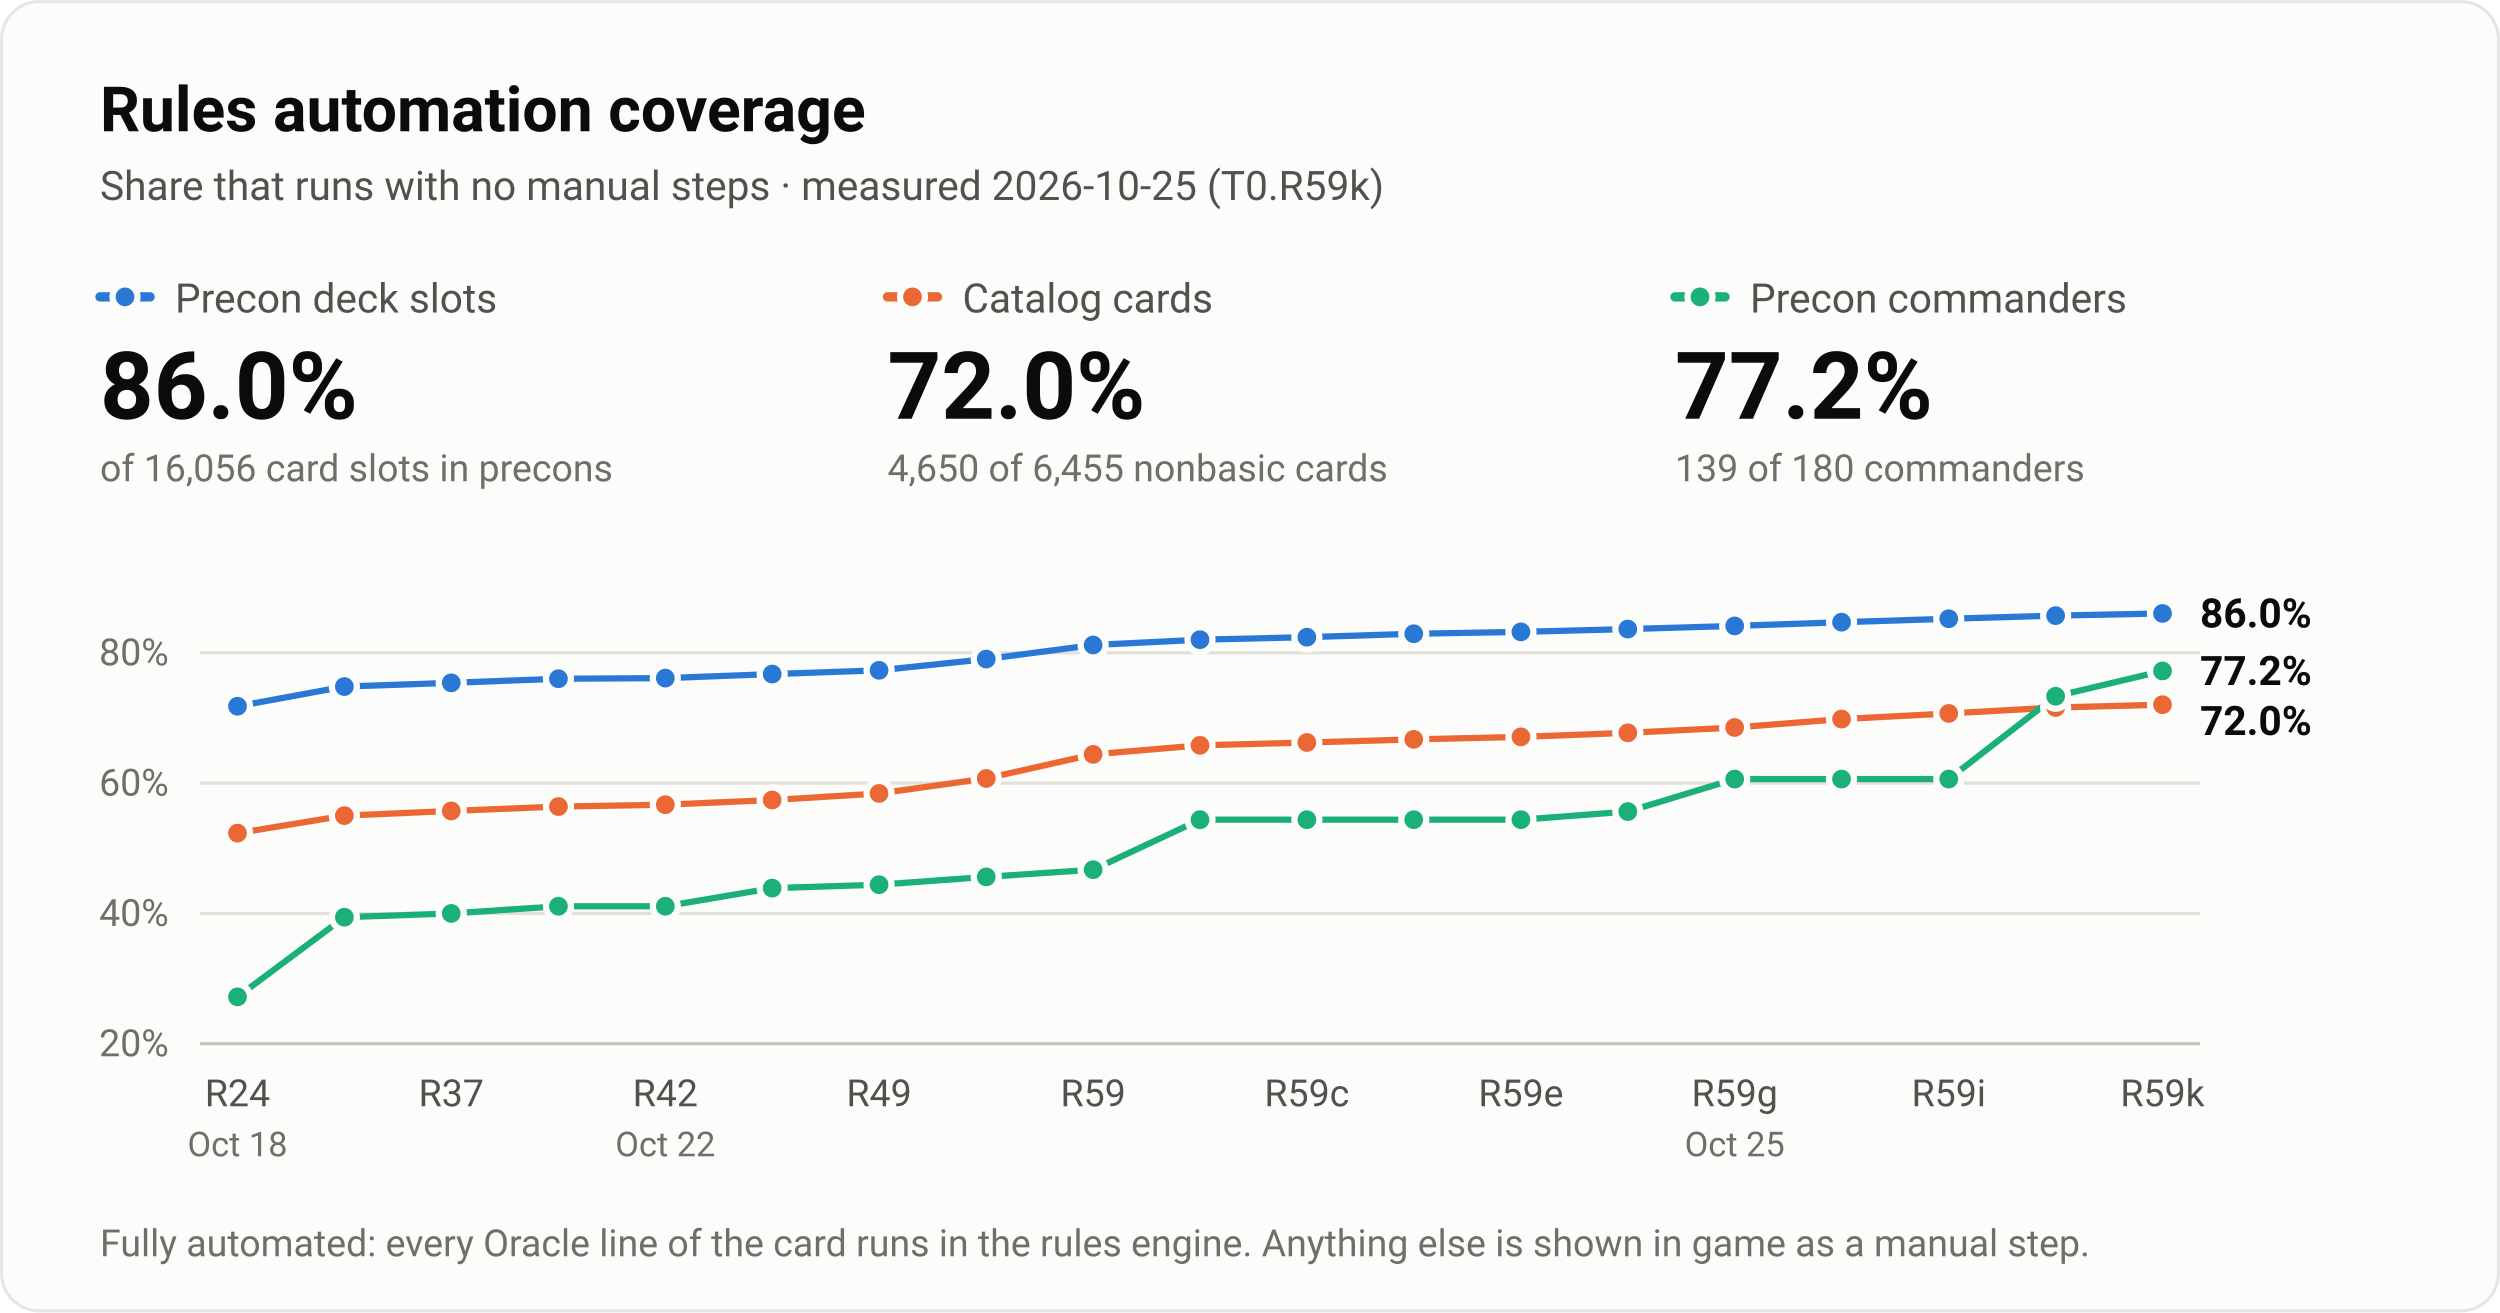
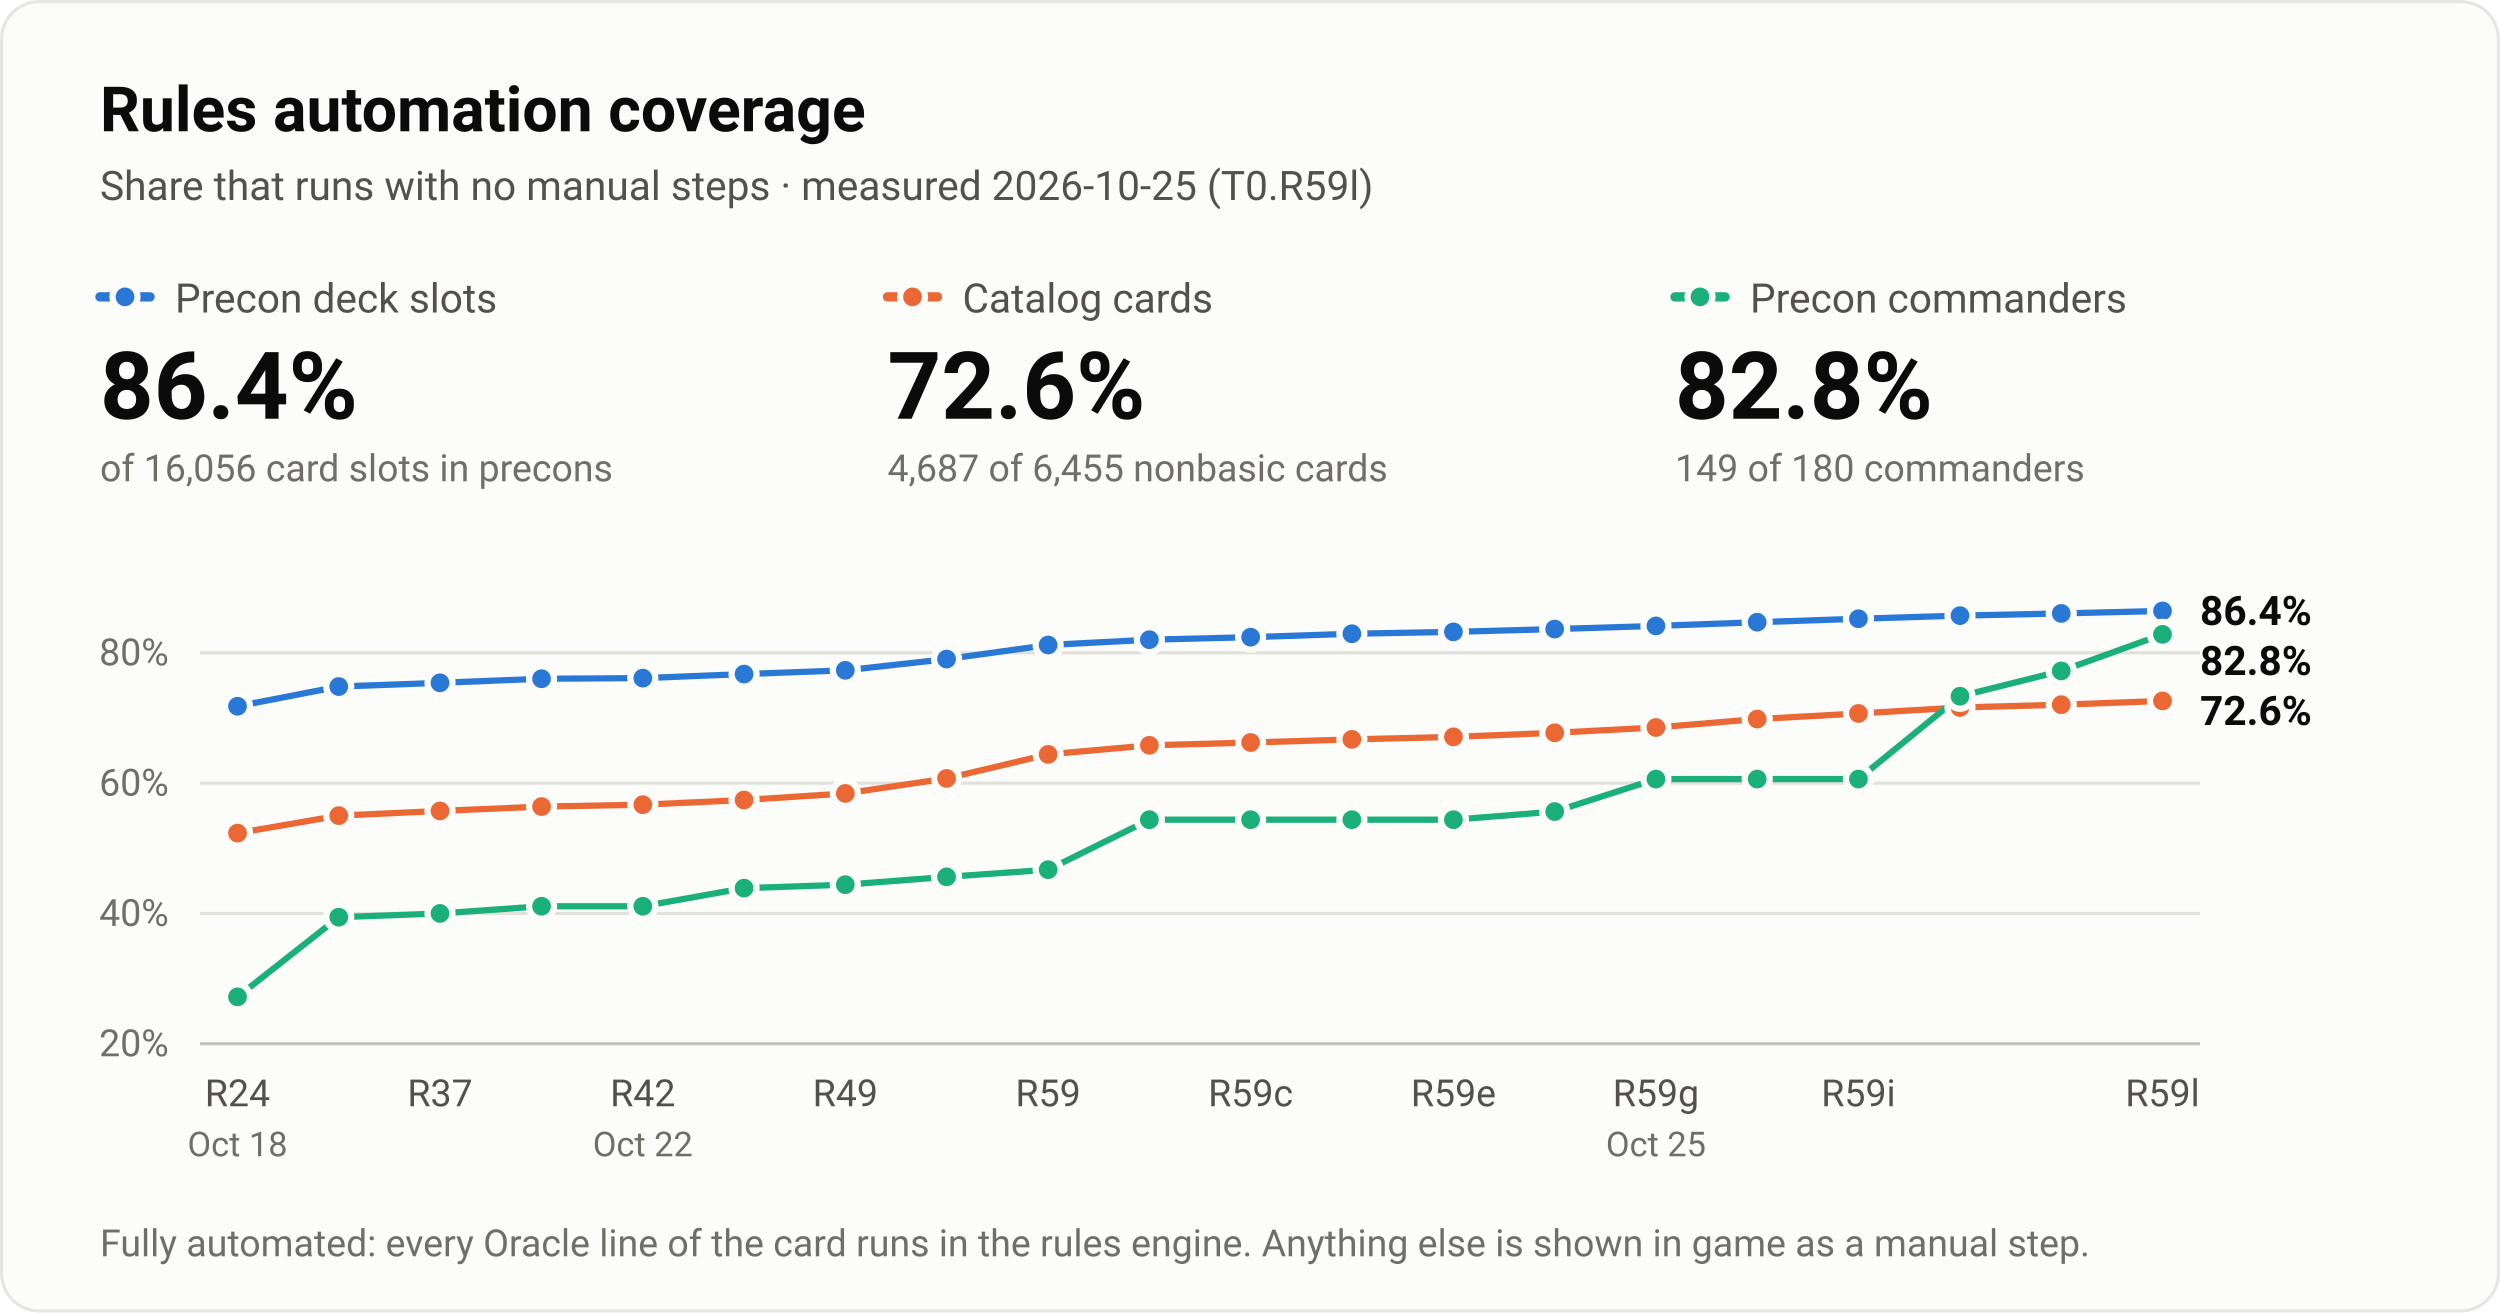
<svg xmlns="http://www.w3.org/2000/svg" viewBox="0 0 800 420" width="800" height="420" role="img" aria-labelledby="t d" font-family="system-ui, -apple-system, 'Segoe UI', Roboto, Helvetica, Arial, sans-serif">
  <rect x="0.5" y="0.5" width="799" height="419" rx="12" fill="#fcfcfb" stroke="rgba(11,11,11,0.10)" />
  <text x="32" y="42" font-size="20" fill="#0b0b0b" font-weight="600">Rules automation coverage</text>
-   <text x="32" y="64" font-size="13" fill="#52514e">Share that runs with no manual steps · measured 2026-10-25 (T0.R59k)</text>
+   <text x="32" y="64" font-size="13" fill="#52514e">Share that runs with no manual steps · measured 2026-10-25 (T0.R59l)</text>
  <line x1="32" y1="95" x2="48" y2="95" stroke="#2a78d6" stroke-width="3" stroke-linecap="round" />
  <circle cx="40" cy="95" r="4" fill="#2a78d6" stroke="#fcfcfb" stroke-width="2" />
  <text x="56" y="100" font-size="13" fill="#52514e">Precon deck slots</text>
-   <text x="32" y="134" font-size="30" fill="#0b0b0b" font-weight="600">86.0%</text>
+   <text x="32" y="134" font-size="30" fill="#0b0b0b" font-weight="600">86.4%</text>
  <text x="32" y="154" font-size="12" fill="#6f6e69">of 16,056 card slots in precons</text>
  <line x1="284" y1="95" x2="300" y2="95" stroke="#eb6834" stroke-width="3" stroke-linecap="round" />
  <circle cx="292" cy="95" r="4" fill="#eb6834" stroke="#fcfcfb" stroke-width="2" />
  <text x="308" y="100" font-size="13" fill="#52514e">Catalog cards</text>
-   <text x="284" y="134" font-size="30" fill="#0b0b0b" font-weight="600">72.0%</text>
-   <text x="284" y="154" font-size="12" fill="#6f6e69">4,650 of 6,455 nonbasic cards</text>
+   <text x="284" y="134" font-size="30" fill="#0b0b0b" font-weight="600">72.6%</text>
+   <text x="284" y="154" font-size="12" fill="#6f6e69">4,687 of 6,455 nonbasic cards</text>
  <line x1="536" y1="95" x2="552" y2="95" stroke="#1baf7a" stroke-width="3" stroke-linecap="round" />
  <circle cx="544" cy="95" r="4" fill="#1baf7a" stroke="#fcfcfb" stroke-width="2" />
  <text x="560" y="100" font-size="13" fill="#52514e">Precon commanders</text>
-   <text x="536" y="134" font-size="30" fill="#0b0b0b" font-weight="600">77.2%</text>
-   <text x="536" y="154" font-size="12" fill="#6f6e69">139 of 180 commanders</text>
+   <text x="536" y="134" font-size="30" fill="#0b0b0b" font-weight="600">82.8%</text>
+   <text x="536" y="154" font-size="12" fill="#6f6e69">149 of 180 commanders</text>
  <text x="54" y="338" font-size="12" fill="#6f6e69" text-anchor="end">20%</text>
  <line x1="64" y1="292.3" x2="704" y2="292.3" stroke="#e1e0d9" stroke-width="1" />
  <text x="54" y="296.3" font-size="12" fill="#6f6e69" text-anchor="end">40%</text>
  <line x1="64" y1="250.6" x2="704" y2="250.6" stroke="#e1e0d9" stroke-width="1" />
  <text x="54" y="254.6" font-size="12" fill="#6f6e69" text-anchor="end">60%</text>
  <line x1="64" y1="208.9" x2="704" y2="208.9" stroke="#e1e0d9" stroke-width="1" />
  <text x="54" y="212.9" font-size="12" fill="#6f6e69" text-anchor="end">80%</text>
  <line x1="64" y1="334" x2="704" y2="334" stroke="#c3c2b7" stroke-width="1" />
  <text x="76" y="354" font-size="12" fill="#52514e" text-anchor="middle">R24</text>
  <text x="76" y="370" font-size="11" fill="#6f6e69" text-anchor="middle">Oct 18</text>
-   <text x="144.4" y="354" font-size="12" fill="#52514e" text-anchor="middle">R37</text>
-   <text x="212.9" y="354" font-size="12" fill="#52514e" text-anchor="middle">R42</text>
-   <text x="212.9" y="370" font-size="11" fill="#6f6e69" text-anchor="middle">Oct 22</text>
-   <text x="281.3" y="354" font-size="12" fill="#52514e" text-anchor="middle">R49</text>
-   <text x="349.8" y="354" font-size="12" fill="#52514e" text-anchor="middle">R59</text>
-   <text x="418.2" y="354" font-size="12" fill="#52514e" text-anchor="middle">R59c</text>
-   <text x="486.7" y="354" font-size="12" fill="#52514e" text-anchor="middle">R59e</text>
-   <text x="555.1" y="354" font-size="12" fill="#52514e" text-anchor="middle">R59g</text>
-   <text x="555.1" y="370" font-size="11" fill="#6f6e69" text-anchor="middle">Oct 25</text>
-   <text x="623.6" y="354" font-size="12" fill="#52514e" text-anchor="middle">R59i</text>
-   <text x="692" y="354" font-size="12" fill="#52514e" text-anchor="middle">R59k</text>
-   <path d="M76 226 L110.2 219.7 L144.4 218.5 L178.7 217.2 L212.9 217 L247.1 215.7 L281.3 214.5 L315.6 210.9 L349.8 206.4 L384 204.7 L418.2 203.9 L452.4 202.8 L486.7 202.2 L520.9 201.3 L555.1 200.3 L589.3 199.1 L623.6 198 L657.8 197 L692 196.3" fill="none" stroke="#2a78d6" stroke-width="2" stroke-linejoin="round" stroke-linecap="round" />
-   <path d="M76 266.6 L110.2 261 L144.4 259.5 L178.7 258.1 L212.9 257.5 L247.1 256 L281.3 253.9 L315.6 249.1 L349.8 241.4 L384 238.5 L418.2 237.6 L452.4 236.6 L486.7 235.8 L520.9 234.5 L555.1 232.8 L589.3 230.1 L623.6 228.3 L657.8 226.4 L692 225.5" fill="none" stroke="#eb6834" stroke-width="2" stroke-linejoin="round" stroke-linecap="round" />
-   <path d="M76 319 L110.2 293.5 L144.4 292.3 L178.7 290 L212.9 290 L247.1 284.2 L281.3 283.1 L315.6 280.6 L349.8 278.3 L384 262.3 L418.2 262.3 L452.4 262.3 L486.7 262.3 L520.9 259.7 L555.1 249.3 L589.3 249.3 L623.6 249.3 L657.8 222.8 L692 214.7" fill="none" stroke="#1baf7a" stroke-width="2" stroke-linejoin="round" stroke-linecap="round" />
+   <text x="140.8" y="354" font-size="12" fill="#52514e" text-anchor="middle">R37</text>
+   <text x="205.7" y="354" font-size="12" fill="#52514e" text-anchor="middle">R42</text>
+   <text x="205.7" y="370" font-size="11" fill="#6f6e69" text-anchor="middle">Oct 22</text>
+   <text x="270.5" y="354" font-size="12" fill="#52514e" text-anchor="middle">R49</text>
+   <text x="335.4" y="354" font-size="12" fill="#52514e" text-anchor="middle">R59</text>
+   <text x="400.2" y="354" font-size="12" fill="#52514e" text-anchor="middle">R59c</text>
+   <text x="465.1" y="354" font-size="12" fill="#52514e" text-anchor="middle">R59e</text>
+   <text x="529.9" y="354" font-size="12" fill="#52514e" text-anchor="middle">R59g</text>
+   <text x="529.9" y="370" font-size="11" fill="#6f6e69" text-anchor="middle">Oct 25</text>
+   <text x="594.7" y="354" font-size="12" fill="#52514e" text-anchor="middle">R59i</text>
+   <text x="692" y="354" font-size="12" fill="#52514e" text-anchor="middle">R59l</text>
+   <path d="M76 226 L108.4 219.7 L140.8 218.5 L173.3 217.2 L205.7 217 L238.1 215.7 L270.5 214.5 L302.9 210.9 L335.4 206.4 L367.8 204.7 L400.2 203.9 L432.6 202.8 L465.1 202.2 L497.5 201.3 L529.9 200.3 L562.3 199.1 L594.7 198 L627.2 197 L659.6 196.3 L692 195.5" fill="none" stroke="#2a78d6" stroke-width="2" stroke-linejoin="round" stroke-linecap="round" />
+   <path d="M76 266.6 L108.4 261 L140.8 259.5 L173.3 258.1 L205.7 257.5 L238.1 256 L270.5 253.9 L302.9 249.1 L335.4 241.4 L367.8 238.5 L400.2 237.6 L432.6 236.6 L465.1 235.8 L497.5 234.5 L529.9 232.8 L562.3 230.1 L594.7 228.3 L627.2 226.4 L659.6 225.5 L692 224.3" fill="none" stroke="#eb6834" stroke-width="2" stroke-linejoin="round" stroke-linecap="round" />
+   <path d="M76 319 L108.4 293.5 L140.8 292.3 L173.3 290 L205.7 290 L238.1 284.2 L270.5 283.1 L302.9 280.6 L335.4 278.3 L367.8 262.3 L400.2 262.3 L432.6 262.3 L465.1 262.3 L497.5 259.7 L529.9 249.3 L562.3 249.3 L594.7 249.3 L627.2 222.8 L659.6 214.7 L692 203" fill="none" stroke="#1baf7a" stroke-width="2" stroke-linejoin="round" stroke-linecap="round" />
  <circle cx="76" cy="226" r="4" fill="#2a78d6" stroke="#fcfcfb" stroke-width="2" />
-   <circle cx="110.2" cy="219.7" r="4" fill="#2a78d6" stroke="#fcfcfb" stroke-width="2" />
-   <circle cx="144.4" cy="218.5" r="4" fill="#2a78d6" stroke="#fcfcfb" stroke-width="2" />
-   <circle cx="178.7" cy="217.2" r="4" fill="#2a78d6" stroke="#fcfcfb" stroke-width="2" />
-   <circle cx="212.9" cy="217" r="4" fill="#2a78d6" stroke="#fcfcfb" stroke-width="2" />
-   <circle cx="247.1" cy="215.7" r="4" fill="#2a78d6" stroke="#fcfcfb" stroke-width="2" />
-   <circle cx="281.3" cy="214.5" r="4" fill="#2a78d6" stroke="#fcfcfb" stroke-width="2" />
-   <circle cx="315.6" cy="210.9" r="4" fill="#2a78d6" stroke="#fcfcfb" stroke-width="2" />
-   <circle cx="349.8" cy="206.4" r="4" fill="#2a78d6" stroke="#fcfcfb" stroke-width="2" />
-   <circle cx="384" cy="204.7" r="4" fill="#2a78d6" stroke="#fcfcfb" stroke-width="2" />
-   <circle cx="418.2" cy="203.9" r="4" fill="#2a78d6" stroke="#fcfcfb" stroke-width="2" />
-   <circle cx="452.4" cy="202.8" r="4" fill="#2a78d6" stroke="#fcfcfb" stroke-width="2" />
-   <circle cx="486.7" cy="202.2" r="4" fill="#2a78d6" stroke="#fcfcfb" stroke-width="2" />
-   <circle cx="520.9" cy="201.3" r="4" fill="#2a78d6" stroke="#fcfcfb" stroke-width="2" />
-   <circle cx="555.1" cy="200.3" r="4" fill="#2a78d6" stroke="#fcfcfb" stroke-width="2" />
-   <circle cx="589.3" cy="199.1" r="4" fill="#2a78d6" stroke="#fcfcfb" stroke-width="2" />
-   <circle cx="623.6" cy="198" r="4" fill="#2a78d6" stroke="#fcfcfb" stroke-width="2" />
-   <circle cx="657.8" cy="197" r="4" fill="#2a78d6" stroke="#fcfcfb" stroke-width="2" />
-   <circle cx="692" cy="196.3" r="4" fill="#2a78d6" stroke="#fcfcfb" stroke-width="2" />
+   <circle cx="108.4" cy="219.7" r="4" fill="#2a78d6" stroke="#fcfcfb" stroke-width="2" />
+   <circle cx="140.8" cy="218.5" r="4" fill="#2a78d6" stroke="#fcfcfb" stroke-width="2" />
+   <circle cx="173.3" cy="217.2" r="4" fill="#2a78d6" stroke="#fcfcfb" stroke-width="2" />
+   <circle cx="205.7" cy="217" r="4" fill="#2a78d6" stroke="#fcfcfb" stroke-width="2" />
+   <circle cx="238.1" cy="215.7" r="4" fill="#2a78d6" stroke="#fcfcfb" stroke-width="2" />
+   <circle cx="270.5" cy="214.5" r="4" fill="#2a78d6" stroke="#fcfcfb" stroke-width="2" />
+   <circle cx="302.9" cy="210.9" r="4" fill="#2a78d6" stroke="#fcfcfb" stroke-width="2" />
+   <circle cx="335.4" cy="206.4" r="4" fill="#2a78d6" stroke="#fcfcfb" stroke-width="2" />
+   <circle cx="367.8" cy="204.7" r="4" fill="#2a78d6" stroke="#fcfcfb" stroke-width="2" />
+   <circle cx="400.2" cy="203.9" r="4" fill="#2a78d6" stroke="#fcfcfb" stroke-width="2" />
+   <circle cx="432.6" cy="202.8" r="4" fill="#2a78d6" stroke="#fcfcfb" stroke-width="2" />
+   <circle cx="465.1" cy="202.2" r="4" fill="#2a78d6" stroke="#fcfcfb" stroke-width="2" />
+   <circle cx="497.5" cy="201.3" r="4" fill="#2a78d6" stroke="#fcfcfb" stroke-width="2" />
+   <circle cx="529.9" cy="200.3" r="4" fill="#2a78d6" stroke="#fcfcfb" stroke-width="2" />
+   <circle cx="562.3" cy="199.1" r="4" fill="#2a78d6" stroke="#fcfcfb" stroke-width="2" />
+   <circle cx="594.7" cy="198" r="4" fill="#2a78d6" stroke="#fcfcfb" stroke-width="2" />
+   <circle cx="627.2" cy="197" r="4" fill="#2a78d6" stroke="#fcfcfb" stroke-width="2" />
+   <circle cx="659.6" cy="196.3" r="4" fill="#2a78d6" stroke="#fcfcfb" stroke-width="2" />
+   <circle cx="692" cy="195.5" r="4" fill="#2a78d6" stroke="#fcfcfb" stroke-width="2" />
  <circle cx="76" cy="266.6" r="4" fill="#eb6834" stroke="#fcfcfb" stroke-width="2" />
-   <circle cx="110.2" cy="261" r="4" fill="#eb6834" stroke="#fcfcfb" stroke-width="2" />
-   <circle cx="144.4" cy="259.5" r="4" fill="#eb6834" stroke="#fcfcfb" stroke-width="2" />
-   <circle cx="178.7" cy="258.1" r="4" fill="#eb6834" stroke="#fcfcfb" stroke-width="2" />
-   <circle cx="212.9" cy="257.5" r="4" fill="#eb6834" stroke="#fcfcfb" stroke-width="2" />
-   <circle cx="247.1" cy="256" r="4" fill="#eb6834" stroke="#fcfcfb" stroke-width="2" />
-   <circle cx="281.3" cy="253.9" r="4" fill="#eb6834" stroke="#fcfcfb" stroke-width="2" />
-   <circle cx="315.6" cy="249.1" r="4" fill="#eb6834" stroke="#fcfcfb" stroke-width="2" />
-   <circle cx="349.8" cy="241.4" r="4" fill="#eb6834" stroke="#fcfcfb" stroke-width="2" />
-   <circle cx="384" cy="238.5" r="4" fill="#eb6834" stroke="#fcfcfb" stroke-width="2" />
-   <circle cx="418.2" cy="237.6" r="4" fill="#eb6834" stroke="#fcfcfb" stroke-width="2" />
-   <circle cx="452.4" cy="236.6" r="4" fill="#eb6834" stroke="#fcfcfb" stroke-width="2" />
-   <circle cx="486.7" cy="235.8" r="4" fill="#eb6834" stroke="#fcfcfb" stroke-width="2" />
-   <circle cx="520.9" cy="234.5" r="4" fill="#eb6834" stroke="#fcfcfb" stroke-width="2" />
-   <circle cx="555.1" cy="232.8" r="4" fill="#eb6834" stroke="#fcfcfb" stroke-width="2" />
-   <circle cx="589.3" cy="230.1" r="4" fill="#eb6834" stroke="#fcfcfb" stroke-width="2" />
-   <circle cx="623.6" cy="228.3" r="4" fill="#eb6834" stroke="#fcfcfb" stroke-width="2" />
-   <circle cx="657.8" cy="226.4" r="4" fill="#eb6834" stroke="#fcfcfb" stroke-width="2" />
-   <circle cx="692" cy="225.5" r="4" fill="#eb6834" stroke="#fcfcfb" stroke-width="2" />
+   <circle cx="108.4" cy="261" r="4" fill="#eb6834" stroke="#fcfcfb" stroke-width="2" />
+   <circle cx="140.8" cy="259.5" r="4" fill="#eb6834" stroke="#fcfcfb" stroke-width="2" />
+   <circle cx="173.3" cy="258.1" r="4" fill="#eb6834" stroke="#fcfcfb" stroke-width="2" />
+   <circle cx="205.7" cy="257.5" r="4" fill="#eb6834" stroke="#fcfcfb" stroke-width="2" />
+   <circle cx="238.1" cy="256" r="4" fill="#eb6834" stroke="#fcfcfb" stroke-width="2" />
+   <circle cx="270.5" cy="253.9" r="4" fill="#eb6834" stroke="#fcfcfb" stroke-width="2" />
+   <circle cx="302.9" cy="249.1" r="4" fill="#eb6834" stroke="#fcfcfb" stroke-width="2" />
+   <circle cx="335.4" cy="241.4" r="4" fill="#eb6834" stroke="#fcfcfb" stroke-width="2" />
+   <circle cx="367.8" cy="238.5" r="4" fill="#eb6834" stroke="#fcfcfb" stroke-width="2" />
+   <circle cx="400.2" cy="237.6" r="4" fill="#eb6834" stroke="#fcfcfb" stroke-width="2" />
+   <circle cx="432.6" cy="236.6" r="4" fill="#eb6834" stroke="#fcfcfb" stroke-width="2" />
+   <circle cx="465.1" cy="235.8" r="4" fill="#eb6834" stroke="#fcfcfb" stroke-width="2" />
+   <circle cx="497.5" cy="234.5" r="4" fill="#eb6834" stroke="#fcfcfb" stroke-width="2" />
+   <circle cx="529.9" cy="232.8" r="4" fill="#eb6834" stroke="#fcfcfb" stroke-width="2" />
+   <circle cx="562.3" cy="230.1" r="4" fill="#eb6834" stroke="#fcfcfb" stroke-width="2" />
+   <circle cx="594.7" cy="228.3" r="4" fill="#eb6834" stroke="#fcfcfb" stroke-width="2" />
+   <circle cx="627.2" cy="226.4" r="4" fill="#eb6834" stroke="#fcfcfb" stroke-width="2" />
+   <circle cx="659.6" cy="225.5" r="4" fill="#eb6834" stroke="#fcfcfb" stroke-width="2" />
+   <circle cx="692" cy="224.3" r="4" fill="#eb6834" stroke="#fcfcfb" stroke-width="2" />
  <circle cx="76" cy="319" r="4" fill="#1baf7a" stroke="#fcfcfb" stroke-width="2" />
-   <circle cx="110.2" cy="293.5" r="4" fill="#1baf7a" stroke="#fcfcfb" stroke-width="2" />
-   <circle cx="144.4" cy="292.3" r="4" fill="#1baf7a" stroke="#fcfcfb" stroke-width="2" />
-   <circle cx="178.7" cy="290" r="4" fill="#1baf7a" stroke="#fcfcfb" stroke-width="2" />
-   <circle cx="212.9" cy="290" r="4" fill="#1baf7a" stroke="#fcfcfb" stroke-width="2" />
-   <circle cx="247.1" cy="284.2" r="4" fill="#1baf7a" stroke="#fcfcfb" stroke-width="2" />
-   <circle cx="281.3" cy="283.1" r="4" fill="#1baf7a" stroke="#fcfcfb" stroke-width="2" />
-   <circle cx="315.6" cy="280.6" r="4" fill="#1baf7a" stroke="#fcfcfb" stroke-width="2" />
-   <circle cx="349.8" cy="278.3" r="4" fill="#1baf7a" stroke="#fcfcfb" stroke-width="2" />
-   <circle cx="384" cy="262.3" r="4" fill="#1baf7a" stroke="#fcfcfb" stroke-width="2" />
-   <circle cx="418.2" cy="262.3" r="4" fill="#1baf7a" stroke="#fcfcfb" stroke-width="2" />
-   <circle cx="452.4" cy="262.3" r="4" fill="#1baf7a" stroke="#fcfcfb" stroke-width="2" />
-   <circle cx="486.7" cy="262.3" r="4" fill="#1baf7a" stroke="#fcfcfb" stroke-width="2" />
-   <circle cx="520.9" cy="259.7" r="4" fill="#1baf7a" stroke="#fcfcfb" stroke-width="2" />
-   <circle cx="555.1" cy="249.3" r="4" fill="#1baf7a" stroke="#fcfcfb" stroke-width="2" />
-   <circle cx="589.3" cy="249.3" r="4" fill="#1baf7a" stroke="#fcfcfb" stroke-width="2" />
-   <circle cx="623.6" cy="249.3" r="4" fill="#1baf7a" stroke="#fcfcfb" stroke-width="2" />
-   <circle cx="657.8" cy="222.8" r="4" fill="#1baf7a" stroke="#fcfcfb" stroke-width="2" />
-   <circle cx="692" cy="214.7" r="4" fill="#1baf7a" stroke="#fcfcfb" stroke-width="2" />
-   <text x="704" y="200.8" font-size="13" fill="#0b0b0b" font-weight="600">86.0%</text>
-   <text x="704" y="219.2" font-size="13" fill="#0b0b0b" font-weight="600">77.2%</text>
-   <text x="704" y="235.2" font-size="13" fill="#0b0b0b" font-weight="600">72.0%</text>
+   <circle cx="108.4" cy="293.5" r="4" fill="#1baf7a" stroke="#fcfcfb" stroke-width="2" />
+   <circle cx="140.8" cy="292.3" r="4" fill="#1baf7a" stroke="#fcfcfb" stroke-width="2" />
+   <circle cx="173.3" cy="290" r="4" fill="#1baf7a" stroke="#fcfcfb" stroke-width="2" />
+   <circle cx="205.7" cy="290" r="4" fill="#1baf7a" stroke="#fcfcfb" stroke-width="2" />
+   <circle cx="238.1" cy="284.2" r="4" fill="#1baf7a" stroke="#fcfcfb" stroke-width="2" />
+   <circle cx="270.5" cy="283.1" r="4" fill="#1baf7a" stroke="#fcfcfb" stroke-width="2" />
+   <circle cx="302.9" cy="280.6" r="4" fill="#1baf7a" stroke="#fcfcfb" stroke-width="2" />
+   <circle cx="335.4" cy="278.3" r="4" fill="#1baf7a" stroke="#fcfcfb" stroke-width="2" />
+   <circle cx="367.8" cy="262.3" r="4" fill="#1baf7a" stroke="#fcfcfb" stroke-width="2" />
+   <circle cx="400.2" cy="262.3" r="4" fill="#1baf7a" stroke="#fcfcfb" stroke-width="2" />
+   <circle cx="432.6" cy="262.3" r="4" fill="#1baf7a" stroke="#fcfcfb" stroke-width="2" />
+   <circle cx="465.1" cy="262.3" r="4" fill="#1baf7a" stroke="#fcfcfb" stroke-width="2" />
+   <circle cx="497.5" cy="259.7" r="4" fill="#1baf7a" stroke="#fcfcfb" stroke-width="2" />
+   <circle cx="529.9" cy="249.3" r="4" fill="#1baf7a" stroke="#fcfcfb" stroke-width="2" />
+   <circle cx="562.3" cy="249.3" r="4" fill="#1baf7a" stroke="#fcfcfb" stroke-width="2" />
+   <circle cx="594.7" cy="249.3" r="4" fill="#1baf7a" stroke="#fcfcfb" stroke-width="2" />
+   <circle cx="627.2" cy="222.8" r="4" fill="#1baf7a" stroke="#fcfcfb" stroke-width="2" />
+   <circle cx="659.6" cy="214.7" r="4" fill="#1baf7a" stroke="#fcfcfb" stroke-width="2" />
+   <circle cx="692" cy="203" r="4" fill="#1baf7a" stroke="#fcfcfb" stroke-width="2" />
+   <text x="704" y="200" font-size="13" fill="#0b0b0b" font-weight="600">86.4%</text>
+   <text x="704" y="216" font-size="13" fill="#0b0b0b" font-weight="600">82.8%</text>
+   <text x="704" y="232" font-size="13" fill="#0b0b0b" font-weight="600">72.6%</text>
  <text x="32" y="402" font-size="12" fill="#6f6e69">Fully automated: every Oracle line of the card runs in the rules engine. Anything else is shown in game as a manual step.</text>
</svg>
